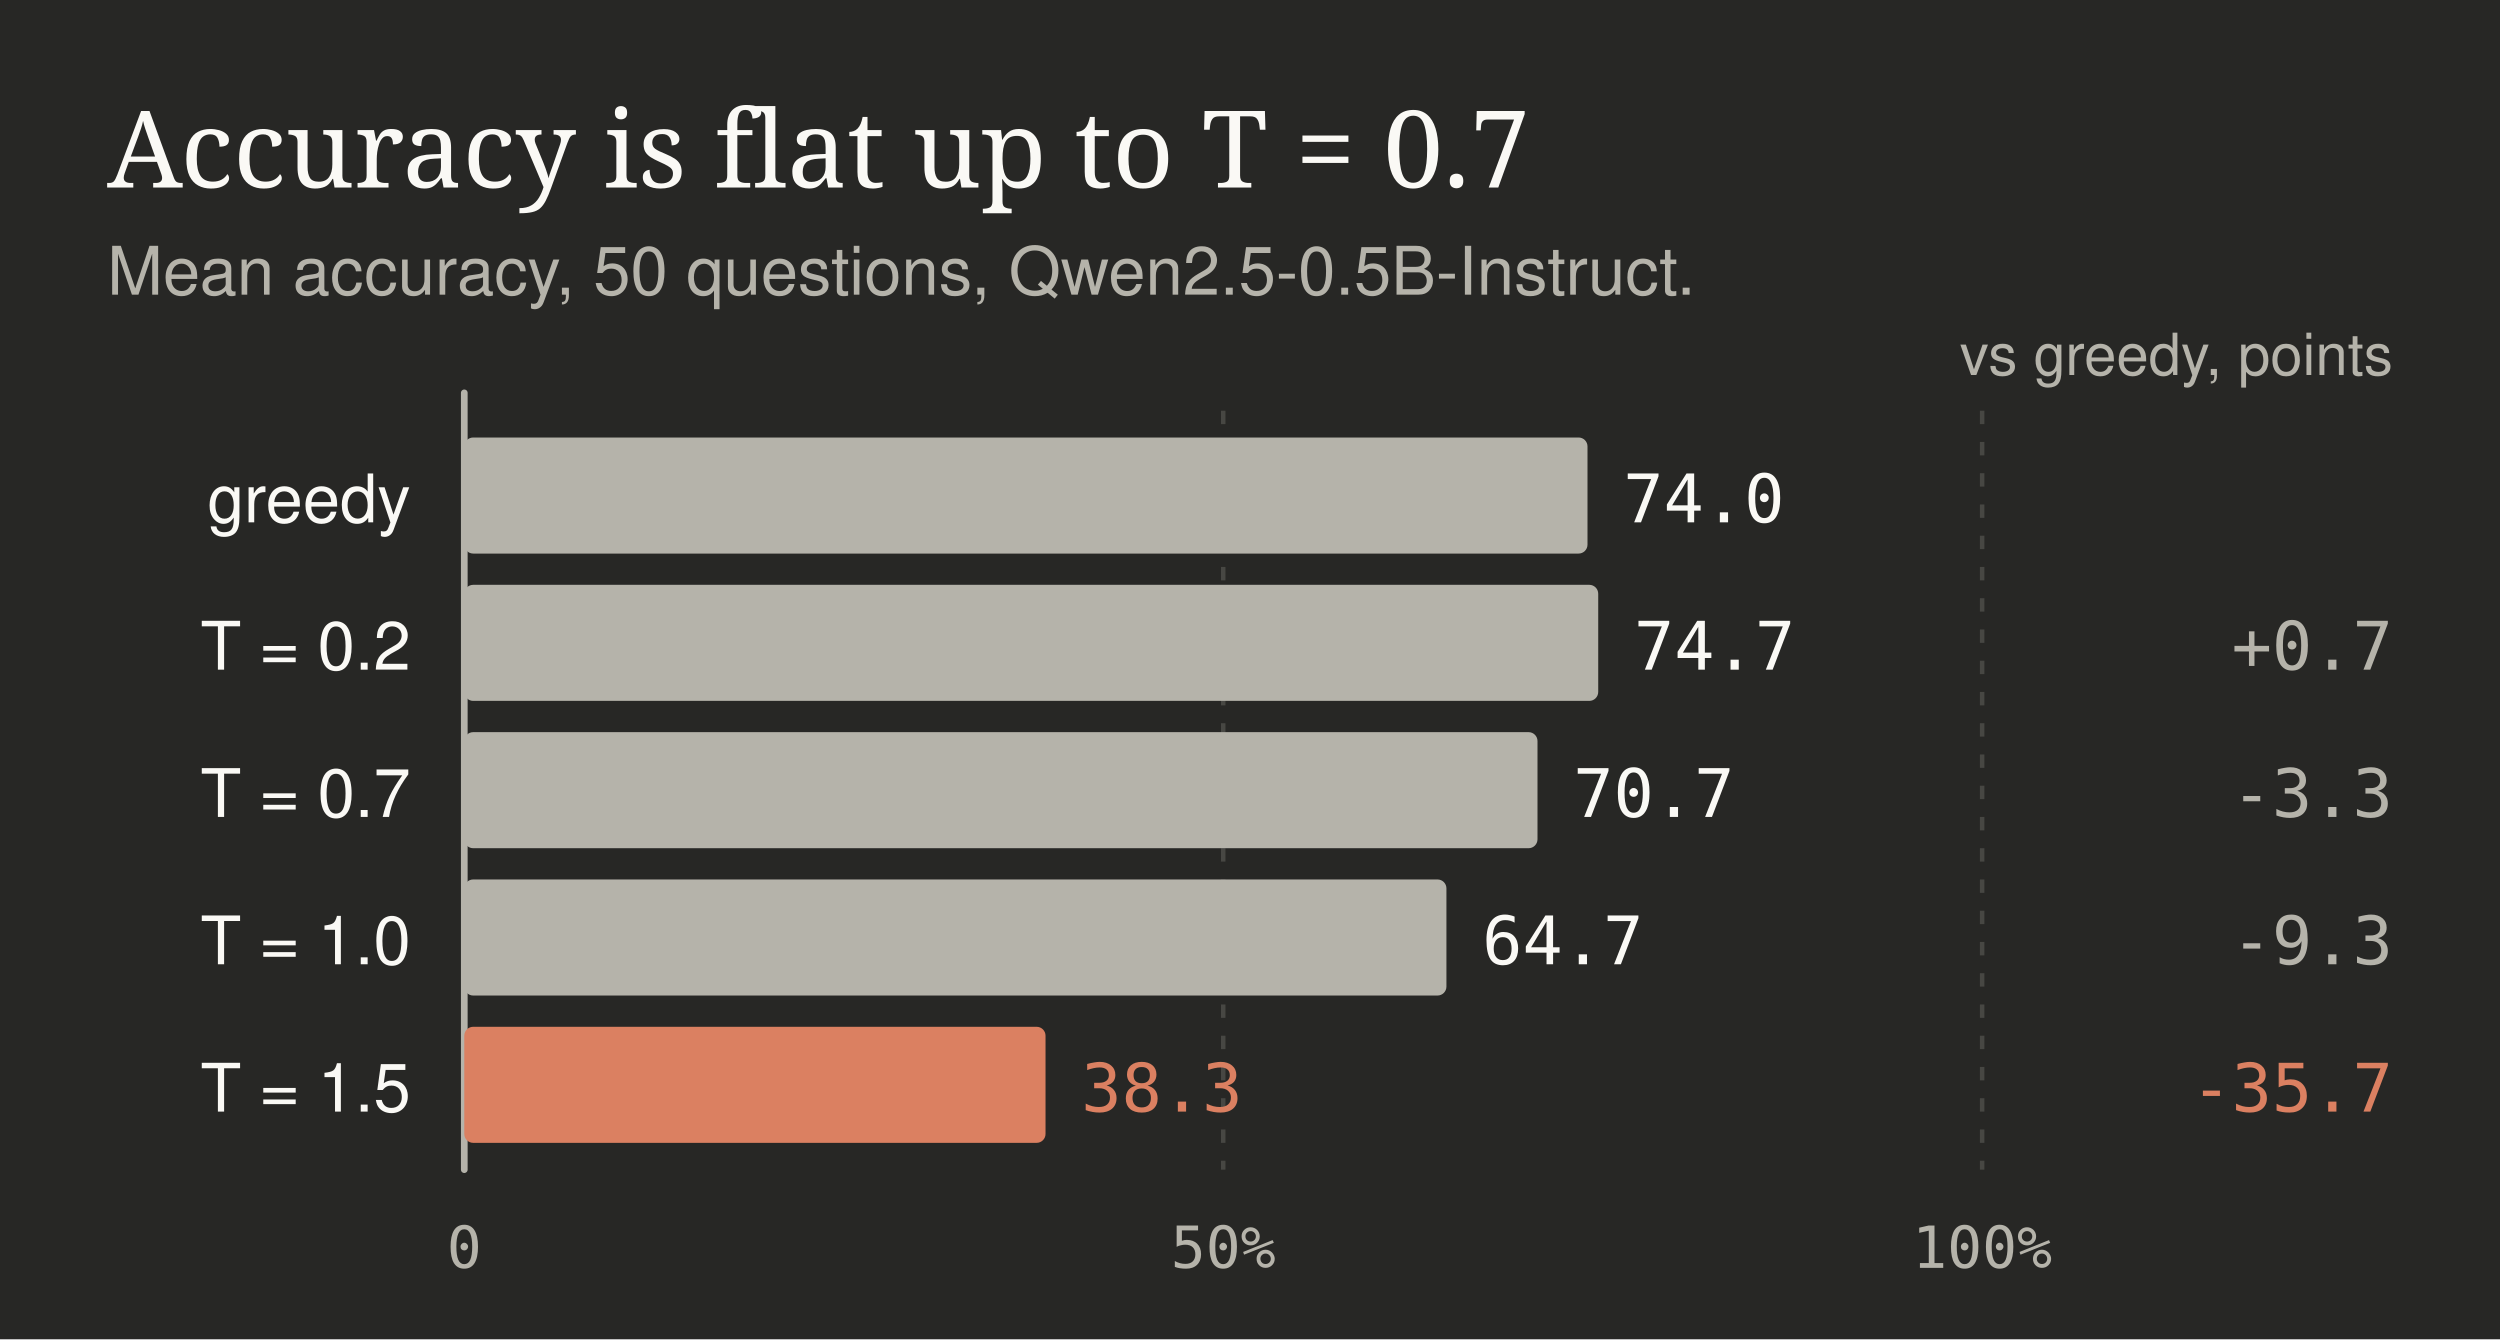
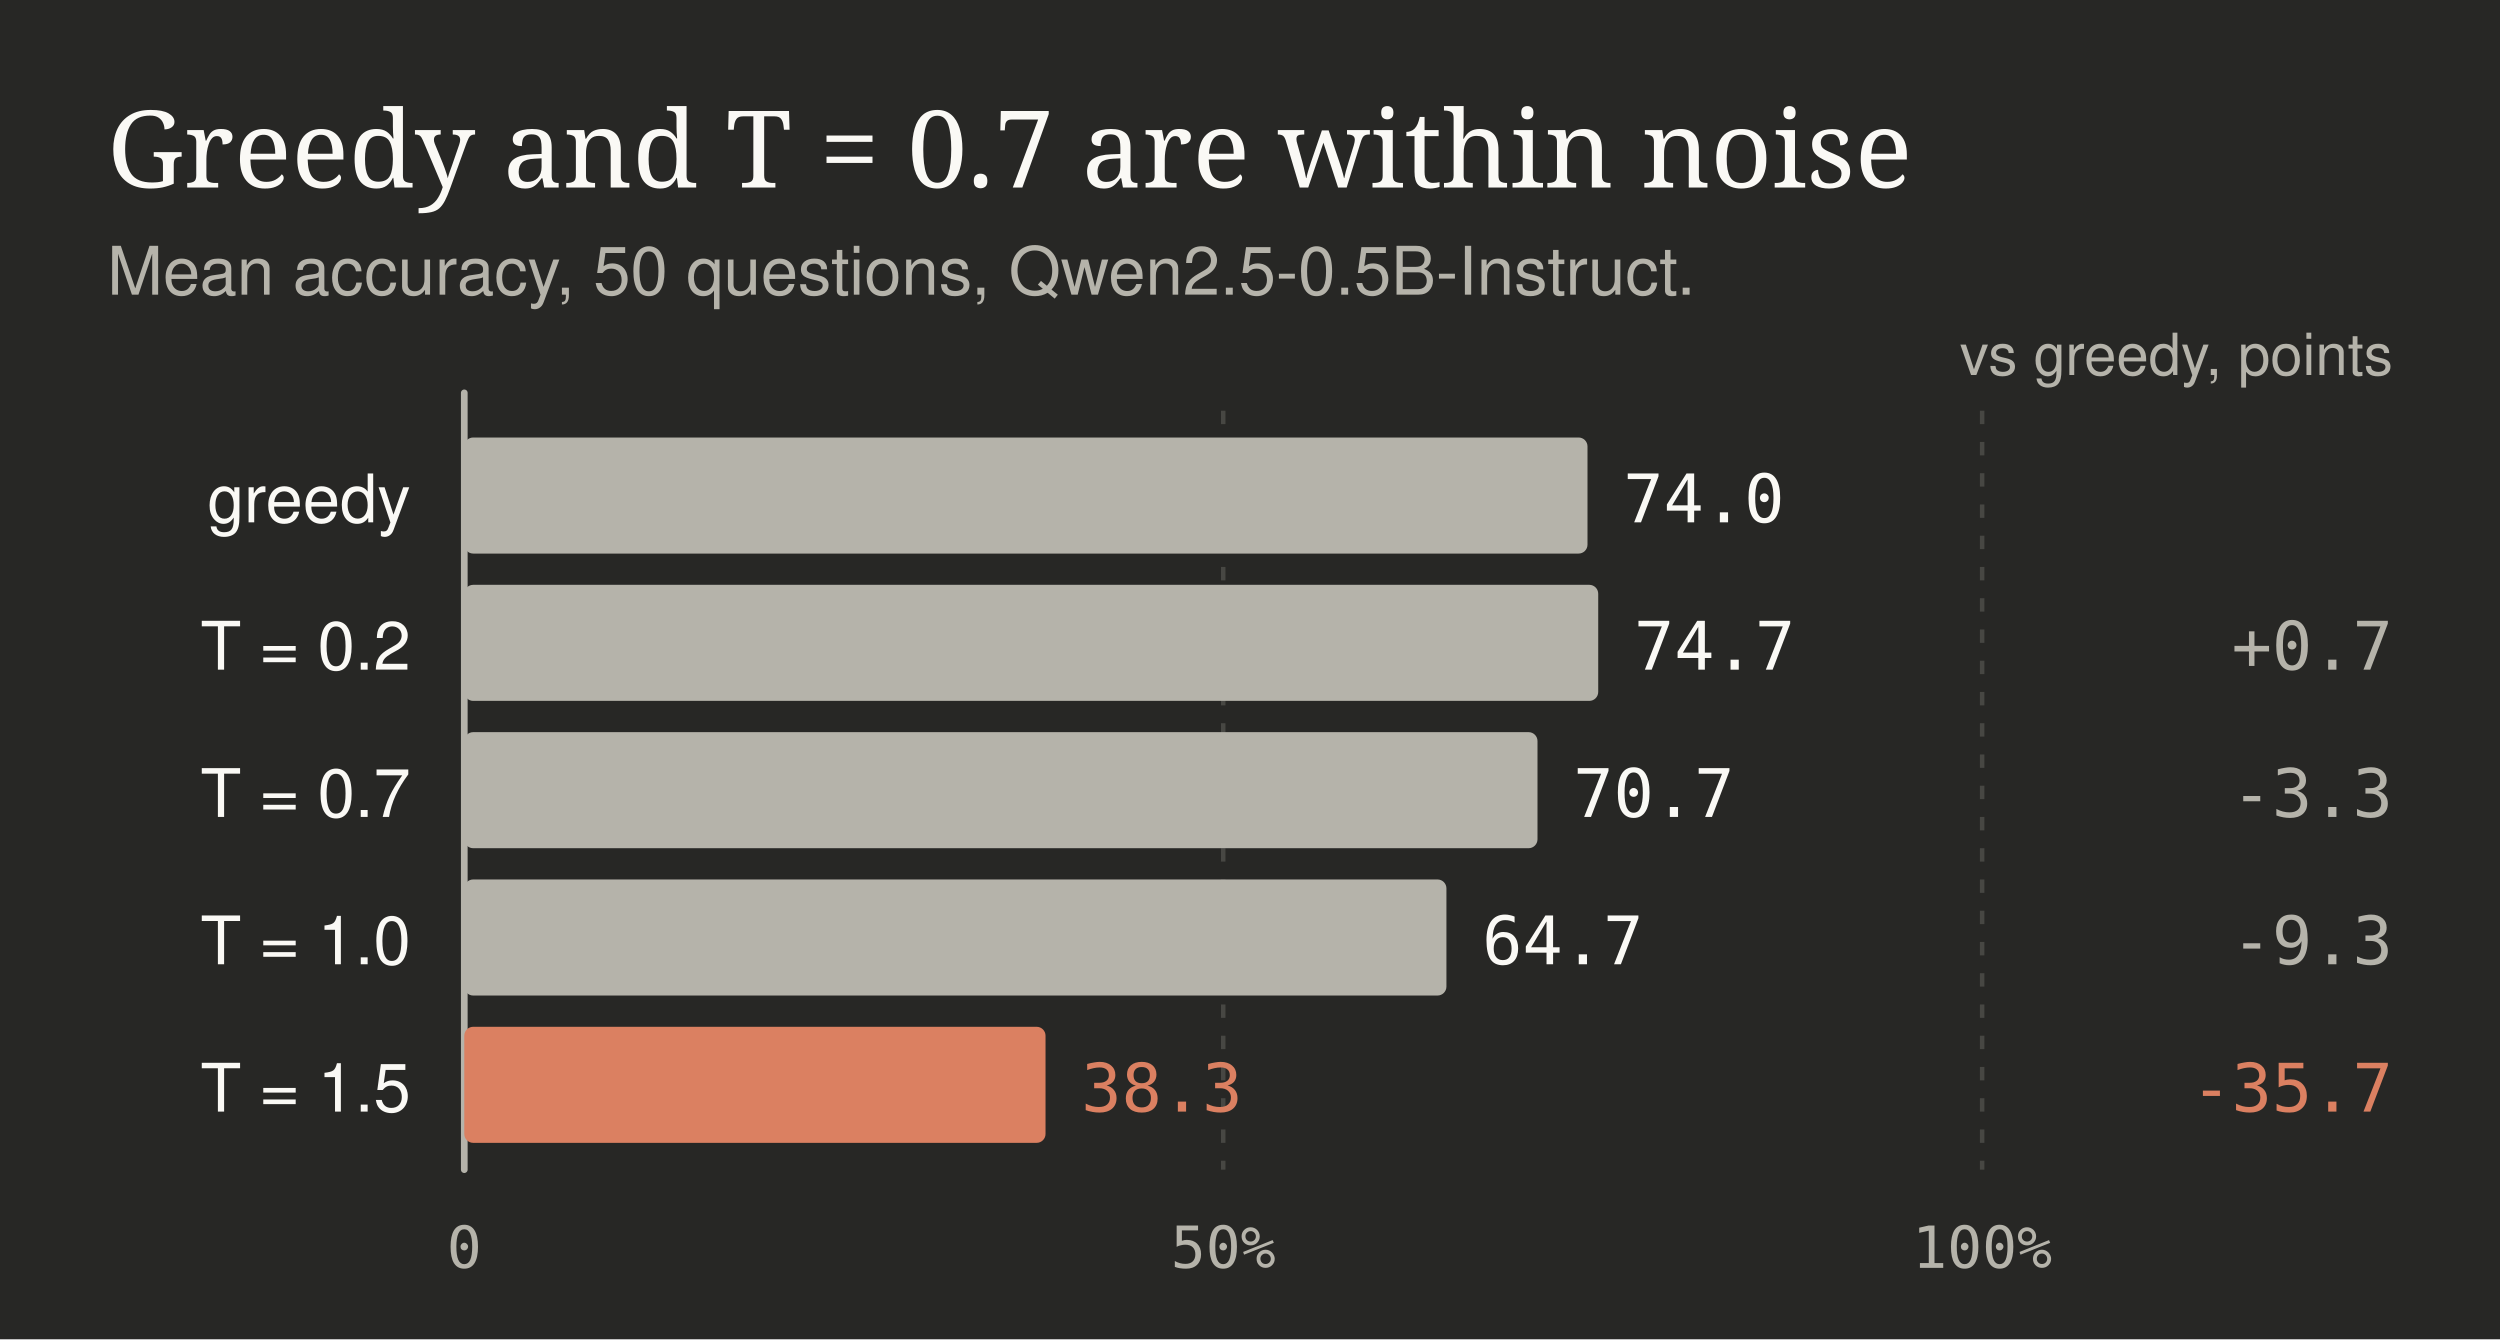
<svg xmlns="http://www.w3.org/2000/svg" data-viz="" viewBox="0 0 560 300" width="560" height="300" role="img" aria-label="Horizontal bars of mean accuracy over 50 questions: greedy 74.0 percent, temperature 0.2 74.7, 0.7 70.7, 1.0 64.7 and 1.5 38.3 percent.">
  <style data-standalone="">text{font-family:"DM Sans",Helvetica,Arial,sans-serif}.m{font-family:"DM Mono",Menlo,Consolas,monospace}.h{font-family:Newsreader,Georgia,serif;font-weight:500}</style>
  <rect width="560" height="300" fill="#272725" />
  <g class="a-fade" style="--d:0s;--t:.5s">
-     <text class="h" x="24" y="42" font-size="24" fill="#FAF9F5">Accuracy is flat up to T = 0.7</text>
+     <text class="h" x="24" y="42" font-size="24" fill="#FAF9F5">Greedy and T = 0.7 are within noise</text>
    <text x="24" y="66" font-size="15" fill="#B5B3AA">Mean accuracy, 50 questions, Qwen2.5-0.5B-Instruct.</text>
  </g>
  <path class="a-fade" style="--d:.3s;--t:.5s" d="M274.0 92V262" stroke="#474743" stroke-width="1" stroke-dasharray="3 4" />
  <text class="m a-fade" style="--d:.4s;--t:.5s" x="274.0" y="284" text-anchor="middle" font-size="13" fill="#B5B3AA">50%</text>
  <path class="a-fade" style="--d:.3s;--t:.5s" d="M444.0 92V262" stroke="#474743" stroke-width="1" stroke-dasharray="3 4" />
  <text class="m a-fade" style="--d:.4s;--t:.5s" x="444.0" y="284" text-anchor="middle" font-size="13" fill="#B5B3AA">100%</text>
  <path class="a-draw" pathLength="1" style="--d:.15s;--t:.5s" d="M104 88V262" stroke="#B5B3AA" stroke-width="1.5" stroke-linecap="round" fill="none" />
  <text class="m a-fade" style="--d:.4s;--t:.5s" x="104" y="284" text-anchor="middle" font-size="13" fill="#B5B3AA">0</text>
  <text class="a-fade" style="--d:.4s;--t:.5s" x="536" y="84" text-anchor="end" font-size="13" fill="#B5B3AA">vs greedy, points</text>
  <text class="a-fade" style="--d:0.55s;--t:.4s" x="92" y="117" text-anchor="end" font-size="15" fill="#FAF9F5">greedy</text>
  <rect class="a-growx" style="--d:0.55s;--t:.6s" x="104" y="98" width="251.6" height="26" rx="2" fill="#B5B3AA" />
  <text class="m a-fade" data-count="74.0" data-dec="1" style="--d:0.55s;--t:.6s" x="363.6" y="117" font-size="15" fill="#FAF9F5">74.0</text>
  <text class="a-fade" style="--d:0.75s;--t:.4s" x="92" y="150" text-anchor="end" font-size="15" fill="#FAF9F5">T = 0.2</text>
  <rect class="a-growx" style="--d:0.75s;--t:.6s" x="104" y="131" width="254.0" height="26" rx="2" fill="#B5B3AA" />
  <text class="m a-fade" data-count="74.7" data-dec="1" style="--d:0.75s;--t:.6s" x="366.0" y="150" font-size="15" fill="#FAF9F5">74.7</text>
  <text class="m a-fade" style="--d:1.25s;--t:.4s" x="536" y="150" text-anchor="end" font-size="15" fill="#B5B3AA">+0.7</text>
  <text class="a-fade" style="--d:0.95s;--t:.4s" x="92" y="183" text-anchor="end" font-size="15" fill="#FAF9F5">T = 0.7</text>
  <rect class="a-growx" style="--d:0.95s;--t:.6s" x="104" y="164" width="240.4" height="26" rx="2" fill="#B5B3AA" />
  <text class="m a-fade" data-count="70.7" data-dec="1" style="--d:0.95s;--t:.6s" x="352.4" y="183" font-size="15" fill="#FAF9F5">70.7</text>
  <text class="m a-fade" style="--d:1.45s;--t:.4s" x="536" y="183" text-anchor="end" font-size="15" fill="#B5B3AA">-3.3</text>
  <text class="a-fade" style="--d:1.15s;--t:.4s" x="92" y="216" text-anchor="end" font-size="15" fill="#FAF9F5">T = 1.0</text>
  <rect class="a-growx" style="--d:1.15s;--t:.6s" x="104" y="197" width="220.0" height="26" rx="2" fill="#B5B3AA" />
  <text class="m a-fade" data-count="64.7" data-dec="1" style="--d:1.15s;--t:.6s" x="332.0" y="216" font-size="15" fill="#FAF9F5">64.7</text>
  <text class="m a-fade" style="--d:1.65s;--t:.4s" x="536" y="216" text-anchor="end" font-size="15" fill="#B5B3AA">-9.3</text>
  <text class="a-fade" style="--d:1.35s;--t:.4s" x="92" y="249" text-anchor="end" font-size="15" fill="#FAF9F5">T = 1.5</text>
  <rect class="a-growx" style="--d:1.35s;--t:.6s" x="104" y="230" width="130.2" height="26" rx="2" fill="#DB8061" />
  <text class="m a-fade" data-count="38.3" data-dec="1" style="--d:1.35s;--t:.6s" x="242.2" y="249" font-size="15" fill="#DB8061">38.3</text>
  <text class="m a-fade" style="--d:1.85s;--t:.4s" x="536" y="249" text-anchor="end" font-size="15" fill="#DB8061">-35.7</text>
</svg>
